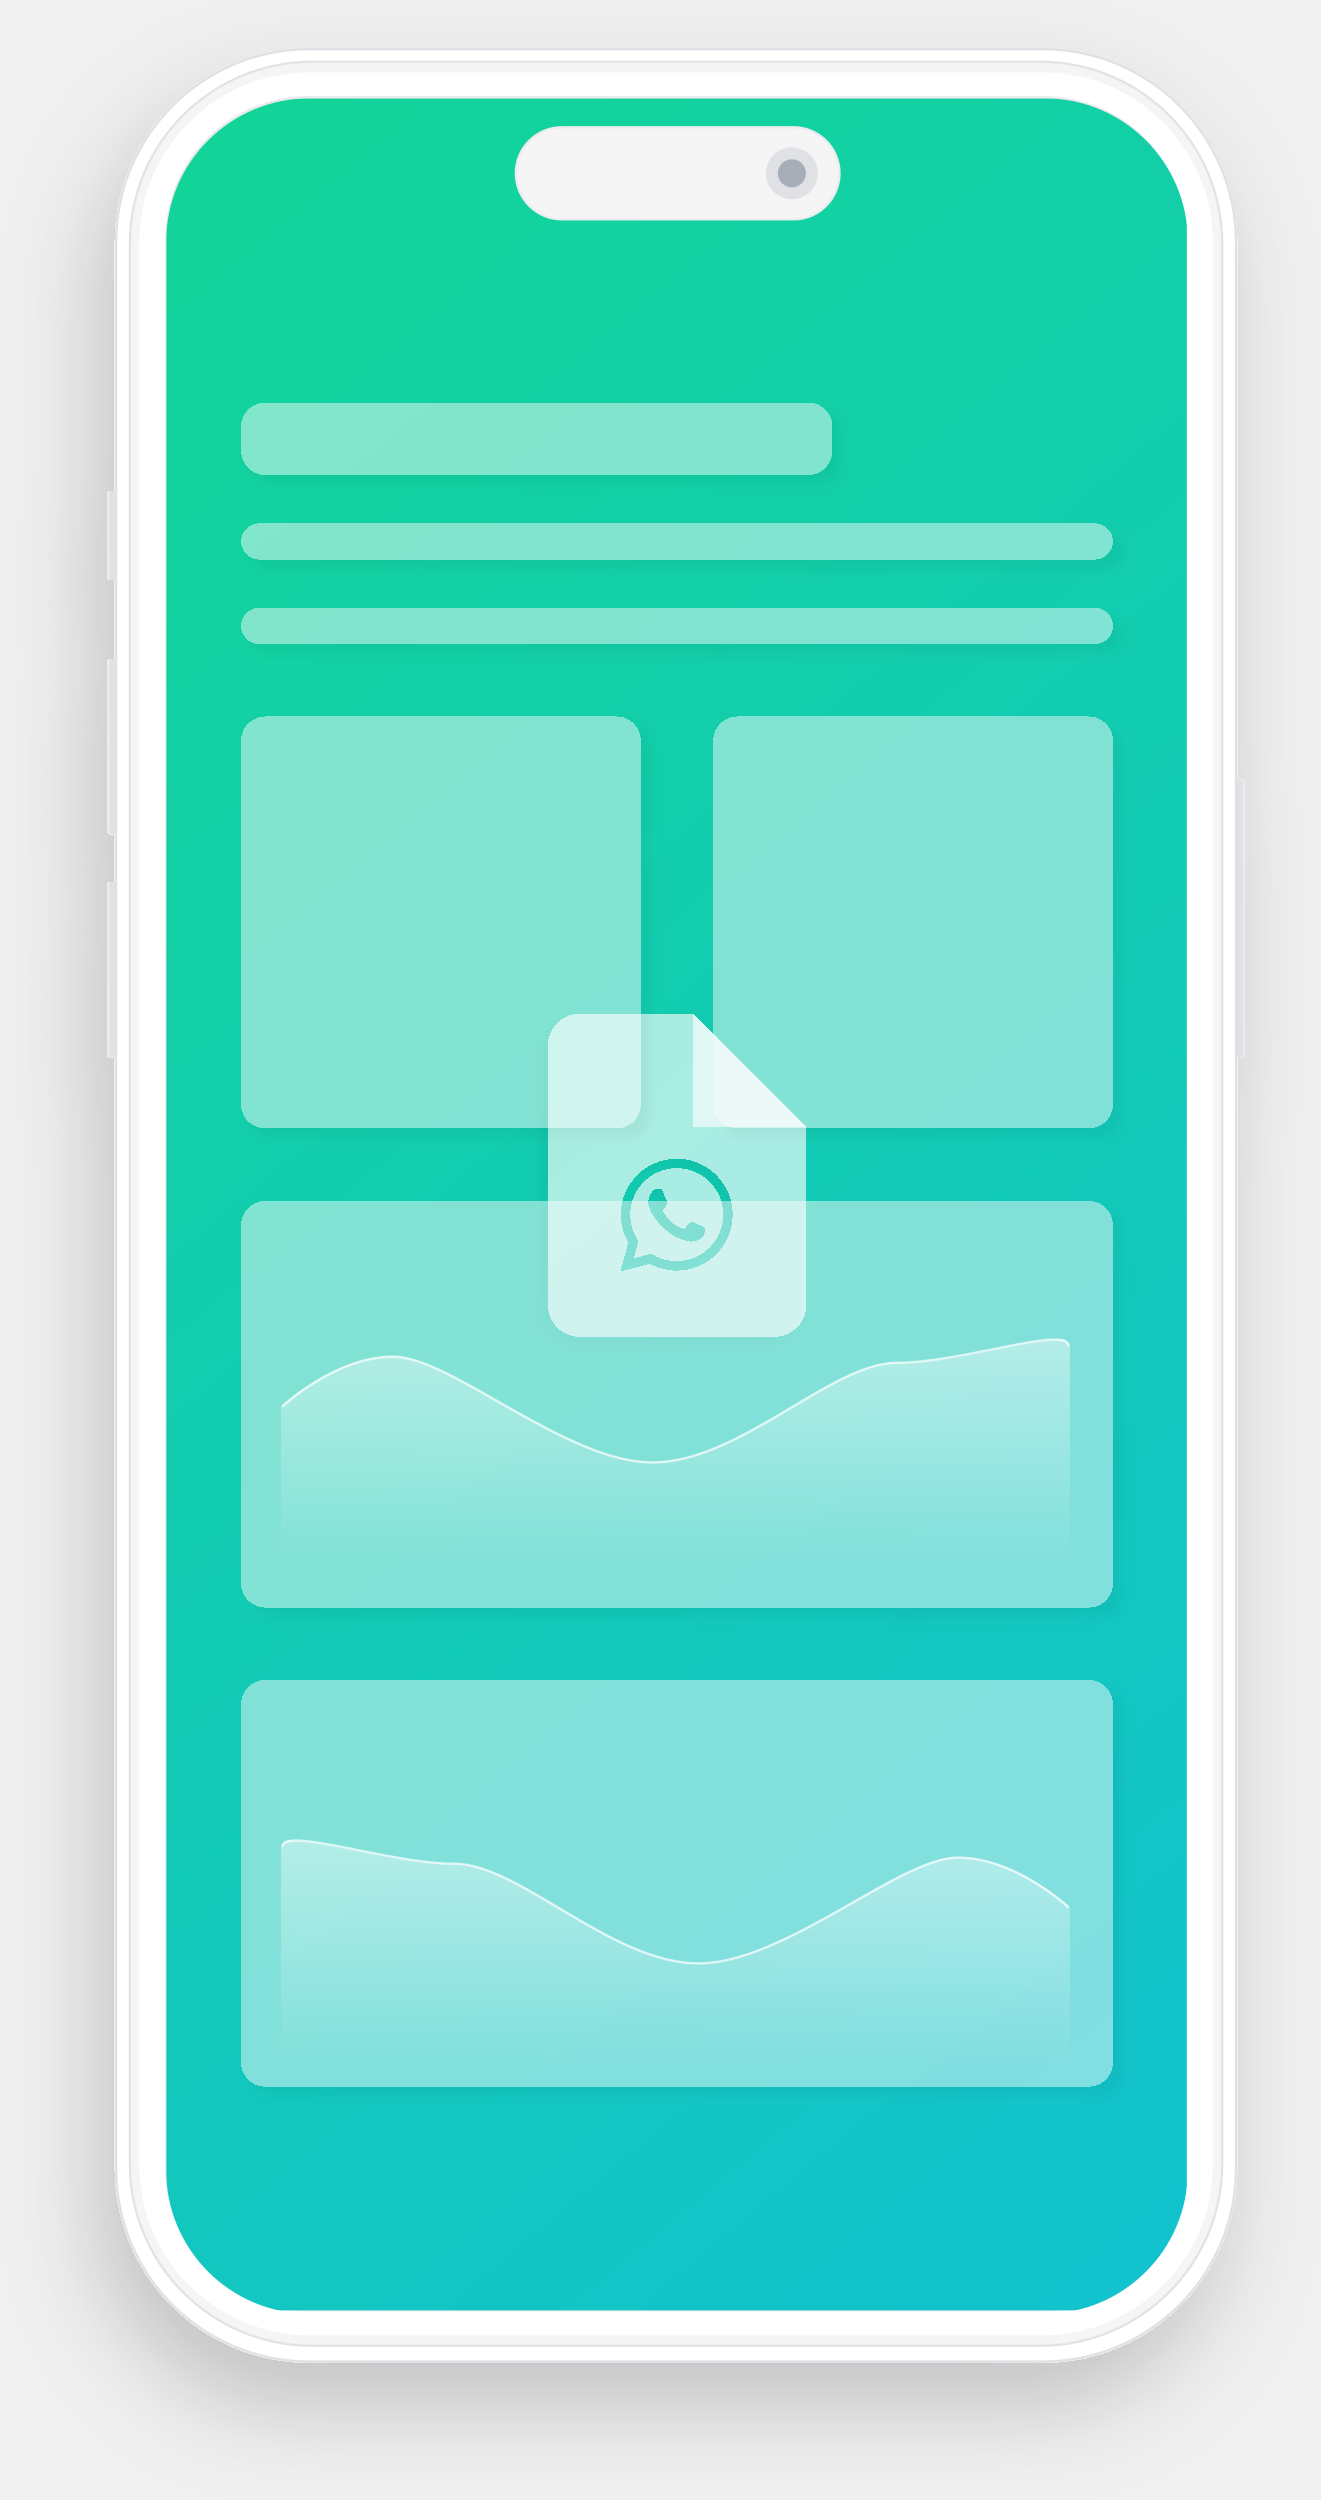
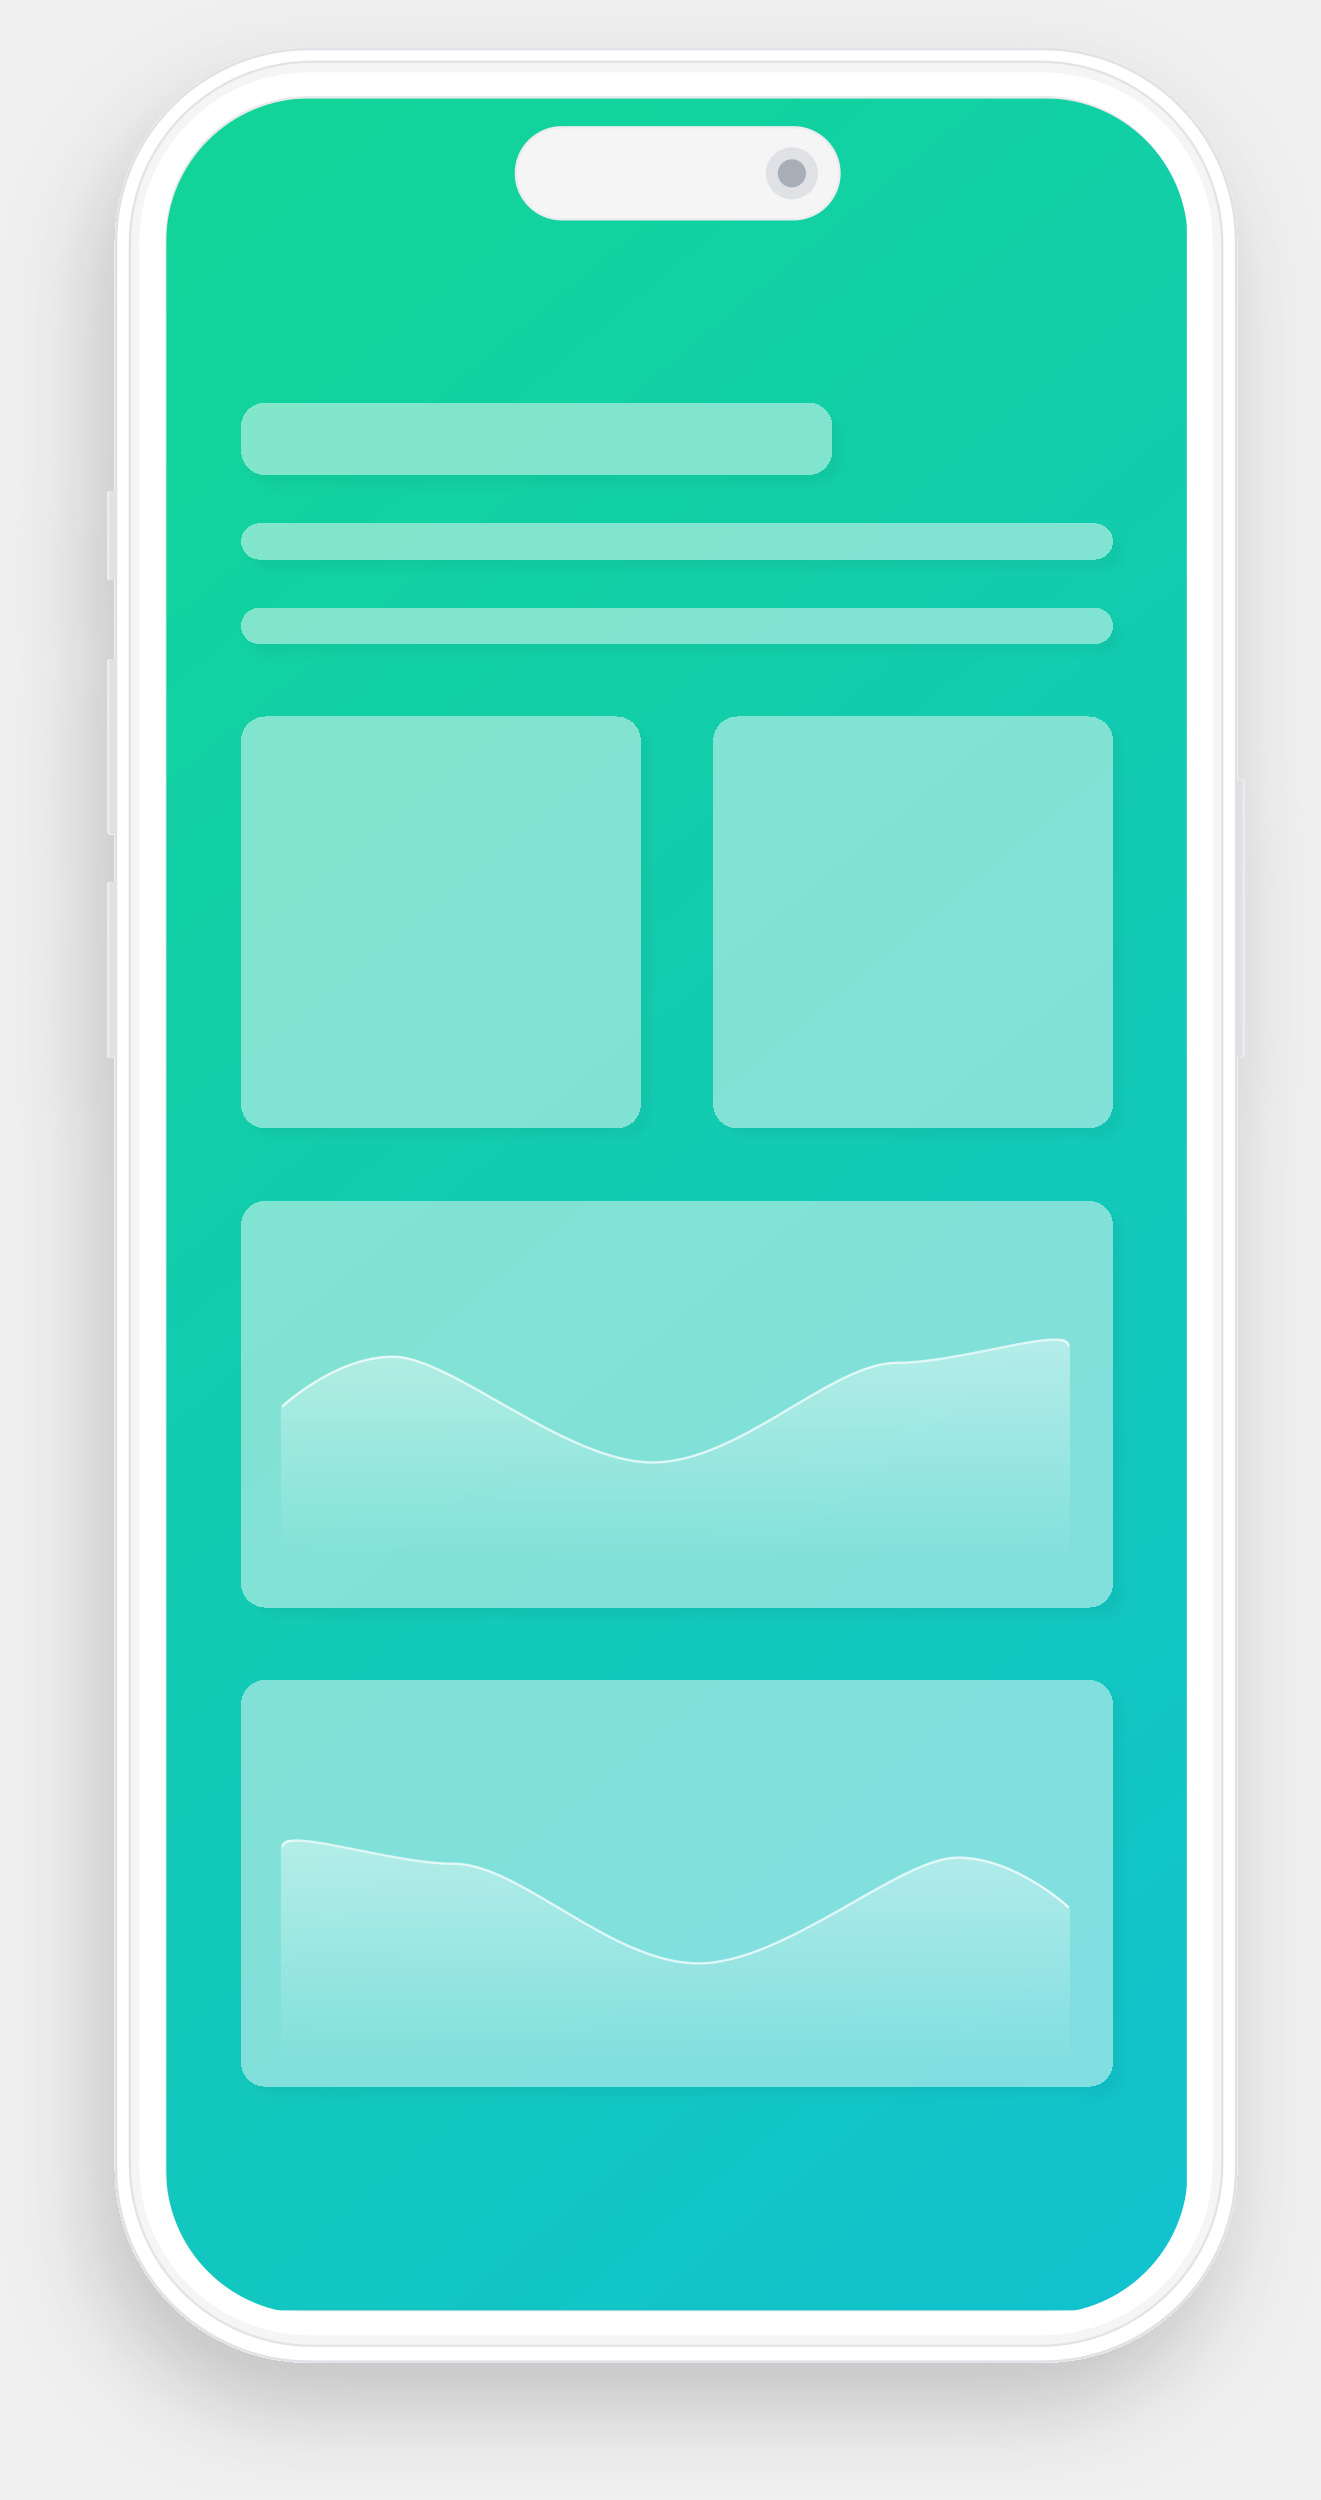
<svg xmlns="http://www.w3.org/2000/svg" viewBox="0 0 564 1068" fill="none">
  <g id="MockUp" filter="url(#filter0_d_1_25)">
    <g id="frame">
      <path id="Vector" d="M46.91 209.82H49.6V247.6H46.91C46.41 247.6 46 247.19 46 246.69V210.73C46 210.23 46.41 209.82 46.91 209.82Z" fill="#EAEAEC" />
      <path id="Vector_2" d="M445.52 21H132.1C86.537 21 49.6 57.937 49.6 103.5V926.35C49.6 971.913 86.537 1008.85 132.1 1008.85H445.52C491.083 1008.85 528.02 971.913 528.02 926.35V103.5C528.02 57.937 491.083 21 445.52 21Z" fill="white" stroke="#E0E1E6" stroke-miterlimit="10" />
      <path id="Vector_3" d="M444.33 26.42H133.29C90.328 26.42 55.5 61.248 55.5 104.21V924.29C55.5 967.252 90.328 1002.08 133.29 1002.08H444.33C487.292 1002.08 522.12 967.252 522.12 924.29V104.21C522.12 61.248 487.292 26.42 444.33 26.42Z" fill="white" stroke="#E0E1E6" stroke-miterlimit="10" />
      <path id="Vector_4" d="M445.8 41.03H131.83C98.008 41.03 70.59 68.448 70.59 102.27V926.23C70.59 960.052 98.008 987.47 131.83 987.47H445.8C479.622 987.47 507.04 960.052 507.04 926.23V102.27C507.04 68.448 479.622 41.03 445.8 41.03Z" fill="#EAEAEC" />
      <path id="Vector_5" d="M49.61 209.82H46.91V247.6H49.61V209.82Z" fill="#E0E1E4" />
      <path id="Vector_6" d="M46.91 281.57H49.6V356.33H46.91C46.41 356.33 46 355.92 46 355.42V282.47C46 281.97 46.41 281.57 46.91 281.57Z" fill="#EAEAEC" />
      <path id="Vector_7" d="M49.61 281.57H46.91V356.33H49.61V281.57Z" fill="#E0E1E4" />
      <path id="Vector_8" d="M46.91 376.88H49.6V451.64H46.91C46.41 451.65 46 451.24 46 450.74V377.79C46 377.29 46.41 376.88 46.91 376.88Z" fill="#EAEAEC" />
      <path id="Vector_9" d="M49.61 376.88H46.91V451.64H49.61V376.88Z" fill="#E0E1E4" />
      <path id="Vector_10" opacity="0.48" d="M444.34 26.42H133.29C90.33 26.42 55.5 61.24 55.5 104.2V924.29C55.5 967.25 90.33 1002.08 133.29 1002.08H444.34C487.3 1002.08 522.13 967.25 522.13 924.29V104.2C522.13 61.24 487.3 26.41 444.34 26.41V26.42ZM518.13 924.87C518.13 965.05 485.56 997.62 445.38 997.62H132.24C92.06 997.62 59.49 965.05 59.49 924.87V103.63C59.5 63.46 92.07 30.89 132.24 30.89H445.39C485.57 30.89 518.14 63.46 518.14 103.64V924.86L518.13 924.87Z" fill="#EAEAEC" />
      <path id="Vector_11" d="M530.73 451.6H528.03V333.18H530.73C531.23 333.18 531.64 333.59 531.64 334.09V450.69C531.64 451.19 531.23 451.6 530.73 451.6Z" fill="#EAEAEC" />
      <path id="Vector_12" d="M528.02 451.6H530.72V333.18H528.02V451.6Z" fill="#E0E1E4" />
    </g>
    <g id="Screen">
      <mask id="mask0_1_25" style="mask-type:alpha" maskUnits="userSpaceOnUse" x="71" y="42" width="437" height="947">
        <path id="Change Here" d="M446.21 42H132.24C98.418 42 71 69.418 71 103.24V927.2C71 961.022 98.418 988.44 132.24 988.44H446.21C480.032 988.44 507.45 961.022 507.45 927.2V103.24C507.45 69.418 480.032 42 446.21 42Z" fill="#D9D9D9" />
      </mask>
      <g mask="url(#mask0_1_25)">
        <g id="screen-frame">
          <rect width="436" height="945" transform="translate(71 42)" fill="url(#paint0_linear_1_25)" />
-           <g class="paper" filter="url(#filter1_d_1_25)">
+           <g class="paper" filter="url(#filter1_d_1_25)" opacity="0">
            <path fill-rule="evenodd" clip-rule="evenodd" d="M247.816 433H296.17L344.524 481.352V557.333C344.524 560.997 343.068 564.511 340.478 567.102C337.887 569.693 334.373 571.148 330.709 571.148H247.816C244.151 571.148 240.637 569.693 238.046 567.102C235.456 564.511 234 560.997 234 557.333V446.815C234 443.151 235.456 439.637 238.046 437.046C240.637 434.455 244.151 433 247.816 433ZM289.102 495C295.492 495 301.492 497.492 306.008 502.008C310.516 506.523 313 512.523 313 518.906C312.992 532.086 302.273 542.805 289.102 542.805H289.094C285.094 542.797 281.156 541.797 277.672 539.891L265 543.219L268.391 530.836C266.297 527.211 265.195 523.102 265.203 518.891C265.203 505.719 275.93 495 289.102 495ZM289.094 538.766H289.102C300.047 538.766 308.961 529.859 308.961 518.906C308.961 513.602 306.898 508.617 303.148 504.859C299.398 501.109 294.414 499.039 289.109 499.039C278.148 499.039 269.234 507.945 269.234 518.891C269.234 522.641 270.281 526.297 272.273 529.461L272.742 530.211L270.734 537.539L278.258 535.57L278.984 536C282.031 537.805 285.531 538.766 289.094 538.766ZM295.914 521.953C296.461 522.148 299.398 523.594 299.992 523.891C300.115 523.953 300.229 524.009 300.335 524.06C300.746 524.26 301.023 524.395 301.141 524.594C301.289 524.844 301.289 526.039 300.797 527.43C300.297 528.828 297.914 530.102 296.766 530.273C295.734 530.422 294.43 530.484 293 530.031C292.133 529.758 291.023 529.391 289.602 528.773C284.025 526.367 280.248 520.976 279.512 519.925C279.457 519.847 279.419 519.793 279.398 519.766L279.39 519.754C279.062 519.315 276.961 516.496 276.961 513.586C276.961 510.828 278.318 509.385 278.936 508.728C278.976 508.685 279.014 508.646 279.047 508.609C279.594 508.008 280.242 507.859 280.641 507.859C281.039 507.859 281.438 507.859 281.781 507.875C281.827 507.878 281.874 507.878 281.923 507.878C282.27 507.878 282.701 507.878 283.125 508.898C283.308 509.335 283.583 510.004 283.866 510.693C284.358 511.891 284.874 513.147 284.969 513.336C285.117 513.633 285.219 513.984 285.023 514.383C284.992 514.445 284.962 514.504 284.935 514.56C284.784 514.862 284.672 515.085 284.422 515.375C284.335 515.477 284.246 515.586 284.157 515.696C283.939 515.963 283.717 516.234 283.523 516.422C283.227 516.719 282.914 517.039 283.266 517.641C283.609 518.234 284.812 520.195 286.586 521.773C288.507 523.491 290.173 524.211 291.011 524.572C291.168 524.64 291.296 524.695 291.391 524.742C291.984 525.039 292.336 524.984 292.68 524.594C293.031 524.195 294.172 522.852 294.57 522.25C294.969 521.656 295.367 521.75 295.914 521.953Z" fill="white" fill-opacity="0.64" shape-rendering="crispEdges" />
            <path d="M344.5 481.5L296 433V481.5H344.5Z" fill="white" fill-opacity="0.64" shape-rendering="crispEdges" />
          </g>
          <g class="ui">
            <g id="blocks" filter="url(#filter2_d_1_25)">
              <path d="M103 182.314C103 176.618 107.616 172 113.31 172H345.286C350.98 172 355.596 176.618 355.596 182.314V192.628C355.596 198.325 350.98 202.943 345.286 202.943H113.31C107.616 202.943 103 198.325 103 192.628V182.314Z" fill="#FAFAFA" fill-opacity="0.48" shape-rendering="crispEdges" />
              <path d="M103 231.307C103 227.034 106.462 223.571 110.733 223.571H467.717C471.988 223.571 475.45 227.034 475.45 231.307C475.45 235.579 471.988 239.042 467.717 239.042H110.733C106.462 239.042 103 235.579 103 231.307Z" fill="#FAFAFA" fill-opacity="0.48" shape-rendering="crispEdges" />
              <path d="M103 267.406C103 263.134 106.462 259.671 110.733 259.671H467.717C471.988 259.671 475.45 263.134 475.45 267.406C475.45 271.679 471.988 275.142 467.717 275.142H110.733C106.462 275.142 103 271.679 103 267.406Z" fill="#FAFAFA" fill-opacity="0.48" shape-rendering="crispEdges" />
              <path d="M103 316.399C103 310.703 107.616 306.085 113.31 306.085H263.45C269.144 306.085 273.76 310.703 273.76 316.399V471.757C273.76 477.453 269.144 482.071 263.45 482.071H113.31C107.616 482.071 103 477.453 103 471.757V316.399Z" fill="#FAFAFA" fill-opacity="0.48" shape-rendering="crispEdges" />
              <path d="M304.69 316.399C304.69 310.703 309.306 306.085 315 306.085H465.14C470.834 306.085 475.45 310.703 475.45 316.399V471.757C475.45 477.453 470.834 482.071 465.14 482.071H315C309.306 482.071 304.69 477.453 304.69 471.757V316.399Z" fill="#FAFAFA" fill-opacity="0.48" shape-rendering="crispEdges" />
              <path d="M103 523.328C103 517.632 107.616 513.014 113.31 513.014H465.14C470.834 513.014 475.45 517.632 475.45 523.328V676.43C475.45 682.126 470.834 686.744 465.14 686.744H113.31C107.616 686.744 103 682.126 103 676.43V523.328Z" fill="#FAFAFA" fill-opacity="0.48" shape-rendering="crispEdges" />
              <path d="M103 728.001C103 722.304 107.616 717.686 113.31 717.686H465.14C470.834 717.686 475.45 722.304 475.45 728.001V881.102C475.45 886.799 470.834 891.417 465.14 891.417H113.31C107.616 891.417 103 886.799 103 881.102V728.001Z" fill="#FAFAFA" fill-opacity="0.48" shape-rendering="crispEdges" />
            </g>
            <g class="chart">
              <path id="Vector_13" opacity="0.64" d="M120 790C120 787.791 121.792 785.992 123.998 786.117C143.986 787.248 167.781 796.181 194.008 796.181C222.006 796.181 261.127 838.754 298.33 838.754C335.533 838.754 384.243 793.561 409.173 793.561C430.572 793.561 450.558 809.005 455.79 813.379C456.654 814.101 457.115 815.162 457.115 816.288V877C457.115 879.209 455.324 881 453.115 881H124C121.791 881 120 879.209 120 877V790Z" fill="url(#paint1_linear_1_25)" />
              <path id="Vector_14" d="M120.615 789C121.115 780 166.01 796.181 194.008 796.181C222.006 796.181 261.127 838.754 298.33 838.754C335.533 838.754 384.243 793.561 409.173 793.561C434.103 793.561 456.615 815 456.615 815" stroke="white" stroke-opacity="0.72" />
            </g>
            <g class="chart">
              <path id="Vector_15" opacity="0.64" d="M457.115 576C457.115 573.791 455.323 571.992 453.117 572.117C433.129 573.248 409.333 582.181 383.107 582.181C355.108 582.181 315.988 624.754 278.784 624.754C241.581 624.754 192.872 579.561 167.942 579.561C146.543 579.561 126.556 595.005 121.325 599.379C120.461 600.101 120 601.162 120 602.288V663C120 665.209 121.791 667 124 667H453.115C455.324 667 457.115 665.209 457.115 663V576Z" fill="url(#paint2_linear_1_25)" />
              <path id="Vector_16" d="M456.5 575C456 566 411.105 582.181 383.107 582.181C355.108 582.181 315.988 624.754 278.784 624.754C241.581 624.754 192.872 579.561 167.942 579.561C143.012 579.561 120.5 601 120.5 601" stroke="white" stroke-opacity="0.72" />
            </g>
          </g>
        </g>
      </g>
    </g>
    <g id="Dynamic Island">
      <g id="Vector_17">
        <mask id="path-20-inside-1_1_25" fill="white">
          <path d="M338.98 53.87H240.03C228.896 53.87 219.87 62.896 219.87 74.03C219.87 85.164 228.896 94.19 240.03 94.19H338.98C350.114 94.19 359.14 85.164 359.14 74.03C359.14 62.896 350.114 53.87 338.98 53.87Z" />
        </mask>
        <path d="M338.98 53.87H240.03C228.896 53.87 219.87 62.896 219.87 74.03C219.87 85.164 228.896 94.19 240.03 94.19H338.98C350.114 94.19 359.14 85.164 359.14 74.03C359.14 62.896 350.114 53.87 338.98 53.87Z" fill="#F5F5F6" stroke="#ECECEF" stroke-width="2" mask="url(#path-20-inside-1_1_25)" />
      </g>
      <path id="Vector_18" d="M338.3 85.14C344.43 85.14 349.4 80.17 349.4 74.04C349.4 67.91 344.43 62.94 338.3 62.94C332.17 62.94 327.2 67.91 327.2 74.04C327.2 80.17 332.17 85.14 338.3 85.14Z" fill="#E0E1E4" />
      <path id="Vector_19" d="M338.3 80.05C341.619 80.05 344.31 77.359 344.31 74.04C344.31 70.721 341.619 68.03 338.3 68.03C334.981 68.03 332.29 70.721 332.29 74.04C332.29 77.359 334.981 80.05 338.3 80.05Z" fill="#A8AEB8" />
    </g>
  </g>
  <defs>
    <filter id="filter0_d_1_25" x="0" y="0.5" width="563.64" height="1066.85" filterUnits="userSpaceOnUse" color-interpolation-filters="sRGB">
      <feFlood flood-opacity="0" result="BackgroundImageFix" />
      <feColorMatrix in="SourceAlpha" type="matrix" values="0 0 0 0 0 0 0 0 0 0 0 0 0 0 0 0 0 0 127 0" result="hardAlpha" />
      <feOffset dx="-7" dy="19" />
      <feGaussianBlur stdDeviation="19.5" />
      <feComposite in2="hardAlpha" operator="out" />
      <feColorMatrix type="matrix" values="0 0 0 0 0.344 0 0 0 0 0.349 0 0 0 0 0.362 0 0 0 0.3 0" />
      <feBlend mode="normal" in2="BackgroundImageFix" result="effect1_dropShadow_1_25" />
      <feBlend mode="normal" in="SourceGraphic" in2="effect1_dropShadow_1_25" result="shape" />
    </filter>
    <filter id="filter1_d_1_25" x="226" y="433" width="118.524" height="146.148" filterUnits="userSpaceOnUse" color-interpolation-filters="sRGB">
      <feFlood flood-opacity="0" result="BackgroundImageFix" />
      <feColorMatrix in="SourceAlpha" type="matrix" values="0 0 0 0 0 0 0 0 0 0 0 0 0 0 0 0 0 0 127 0" result="hardAlpha" />
      <feOffset dx="-4" dy="4" />
      <feGaussianBlur stdDeviation="2" />
      <feComposite in2="hardAlpha" operator="out" />
      <feColorMatrix type="matrix" values="0 0 0 0 0 0 0 0 0 0 0 0 0 0 0 0 0 0 0.04 0" />
      <feBlend mode="normal" in2="BackgroundImageFix" result="effect1_dropShadow_1_25" />
      <feBlend mode="normal" in="SourceGraphic" in2="effect1_dropShadow_1_25" result="shape" />
    </filter>
    <filter id="filter2_d_1_25" x="103" y="172" width="380.45" height="727.417" filterUnits="userSpaceOnUse" color-interpolation-filters="sRGB">
      <feFlood flood-opacity="0" result="BackgroundImageFix" />
      <feColorMatrix in="SourceAlpha" type="matrix" values="0 0 0 0 0 0 0 0 0 0 0 0 0 0 0 0 0 0 127 0" result="hardAlpha" />
      <feOffset dx="4" dy="4" />
      <feGaussianBlur stdDeviation="2" />
      <feComposite in2="hardAlpha" operator="out" />
      <feColorMatrix type="matrix" values="0 0 0 0 0 0 0 0 0 0 0 0 0 0 0 0 0 0 0.04 0" />
      <feBlend mode="normal" in2="BackgroundImageFix" result="effect1_dropShadow_1_25" />
      <feBlend mode="normal" in="SourceGraphic" in2="effect1_dropShadow_1_25" result="shape" />
    </filter>
    <linearGradient id="paint0_linear_1_25" x1="-111.034" y1="-58.922" x2="696.378" y2="909.211" gradientUnits="userSpaceOnUse">
      <stop stop-color="#12D790" />
      <stop offset="1" stop-color="#12BFD7" />
    </linearGradient>
    <linearGradient id="paint1_linear_1_25" x1="288.557" y1="786" x2="288.557" y2="881" gradientUnits="userSpaceOnUse">
      <stop stop-color="white" stop-opacity="0.64" />
      <stop offset="1" stop-color="white" stop-opacity="0" />
    </linearGradient>
    <linearGradient id="paint2_linear_1_25" x1="288.557" y1="572" x2="288.557" y2="667" gradientUnits="userSpaceOnUse">
      <stop stop-color="white" stop-opacity="0.64" />
      <stop offset="1" stop-color="white" stop-opacity="0" />
    </linearGradient>
  </defs>
</svg>
